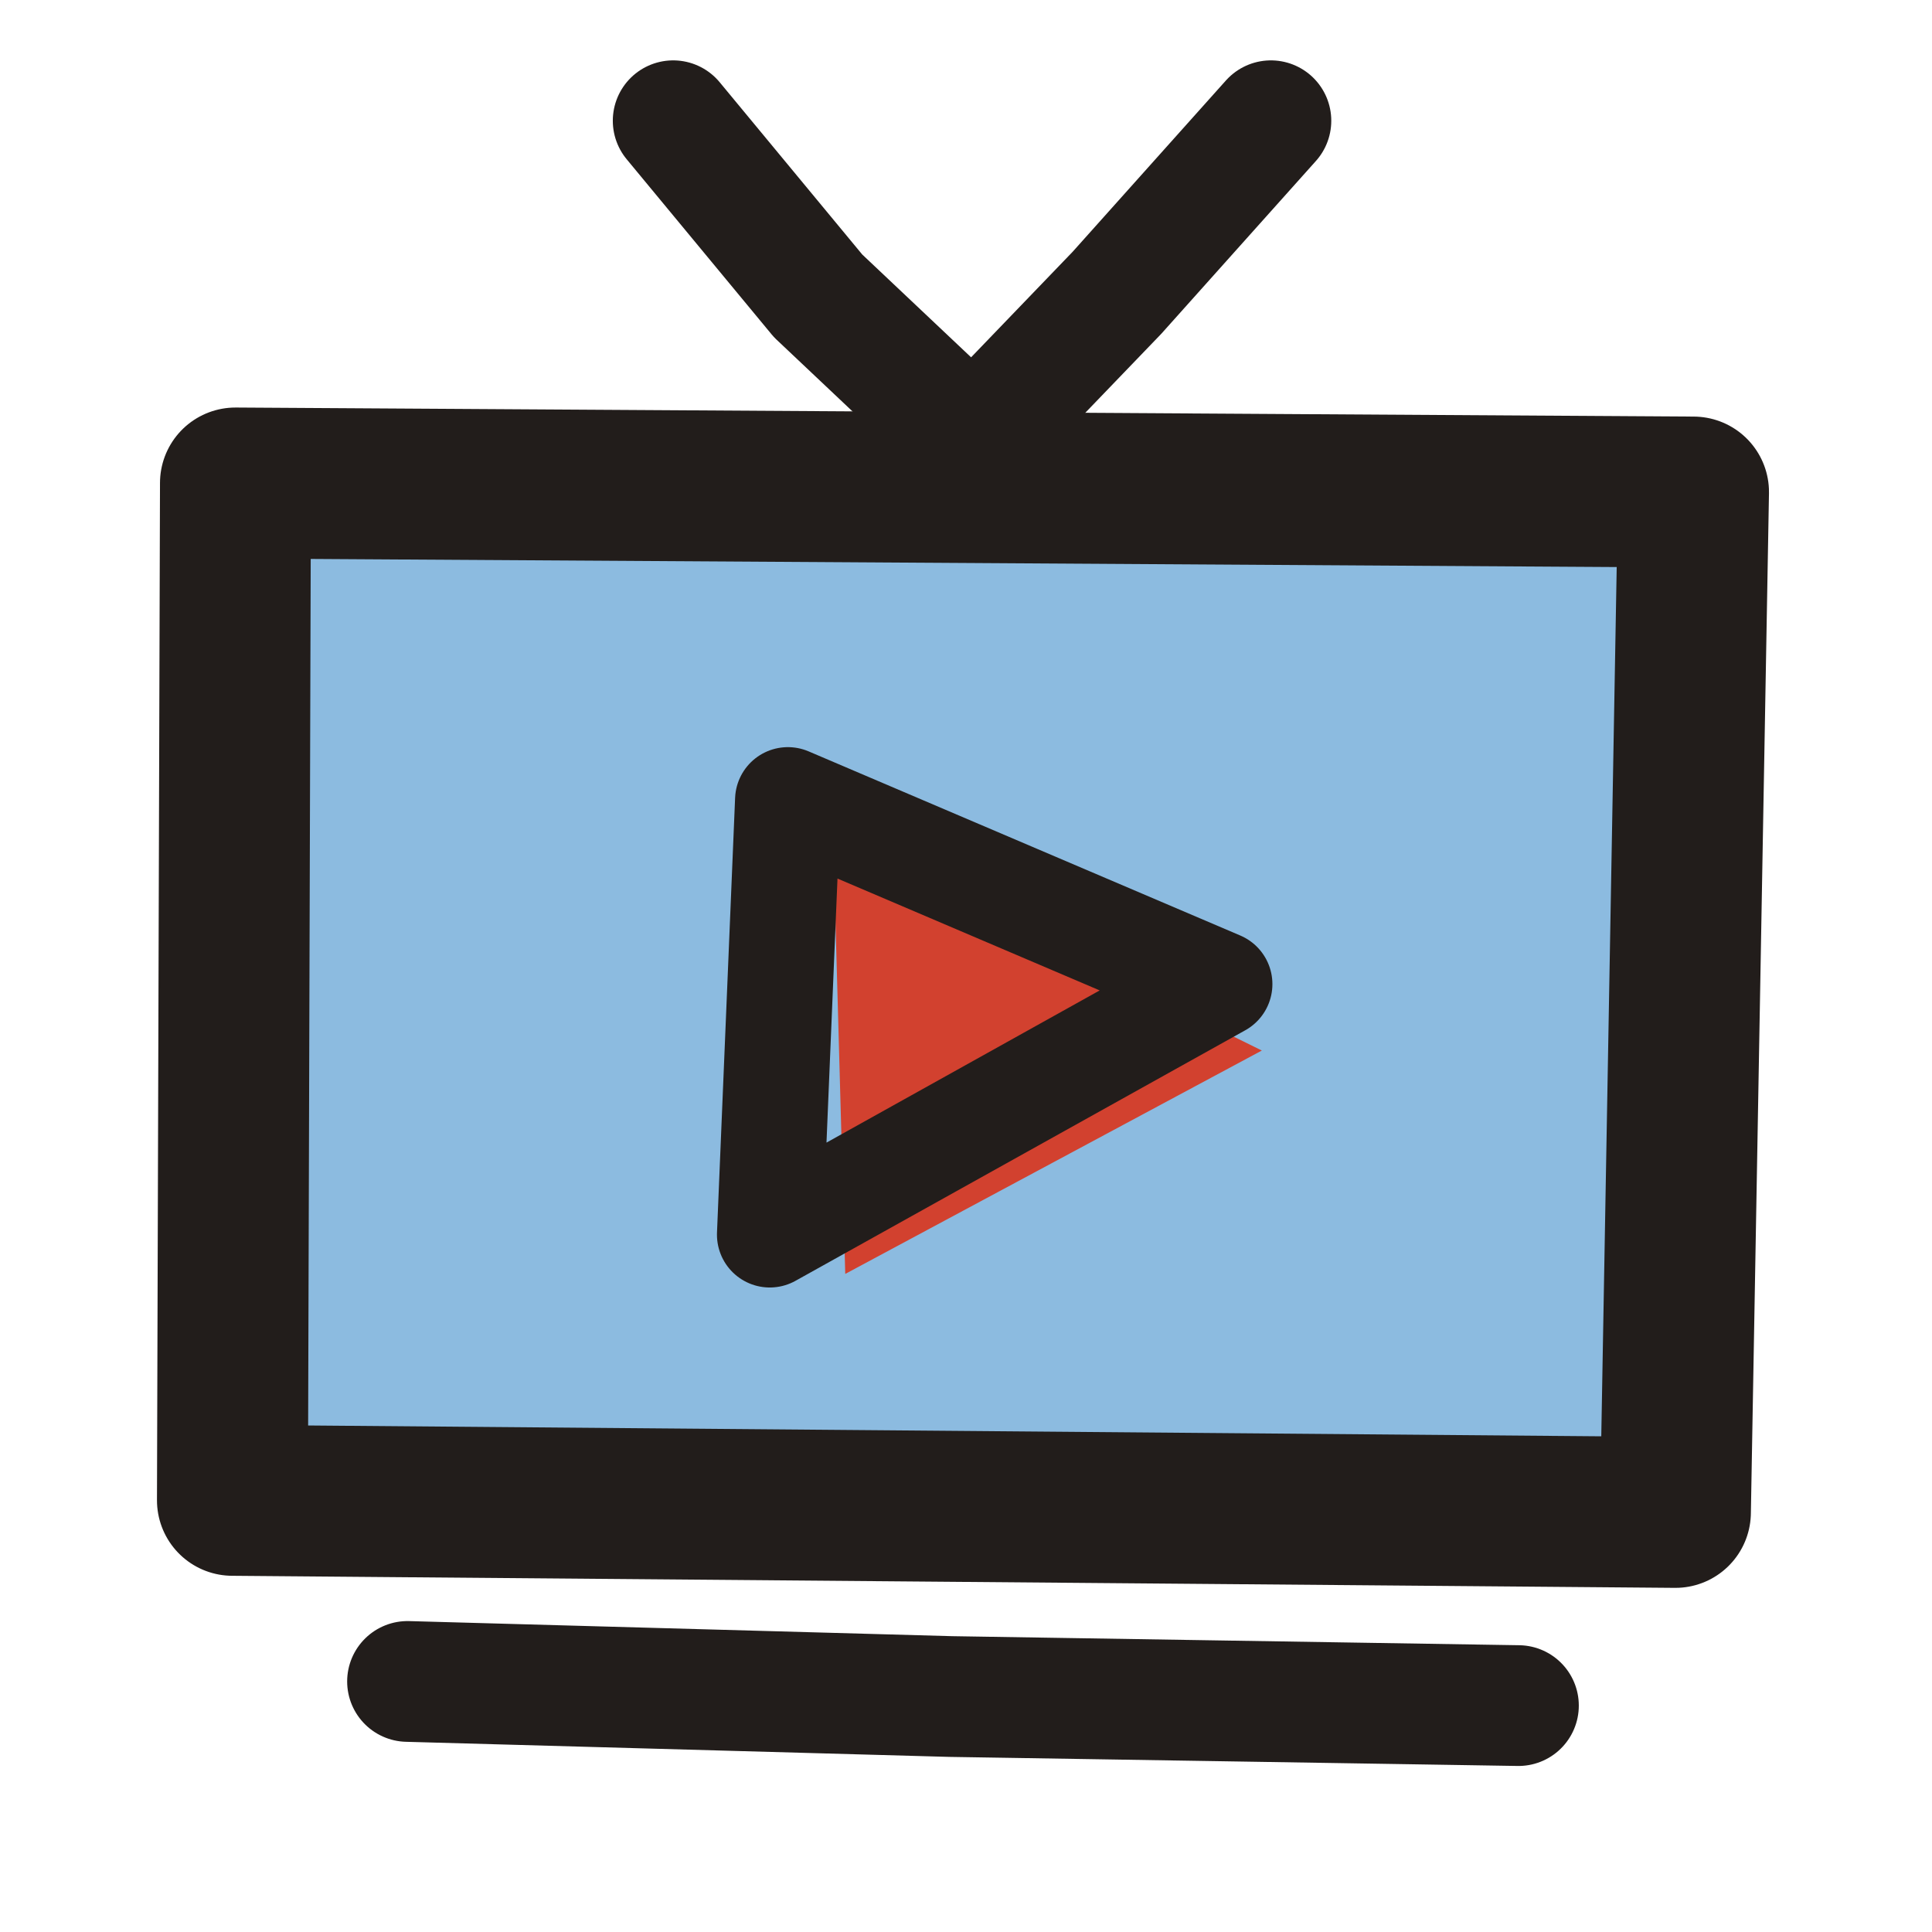
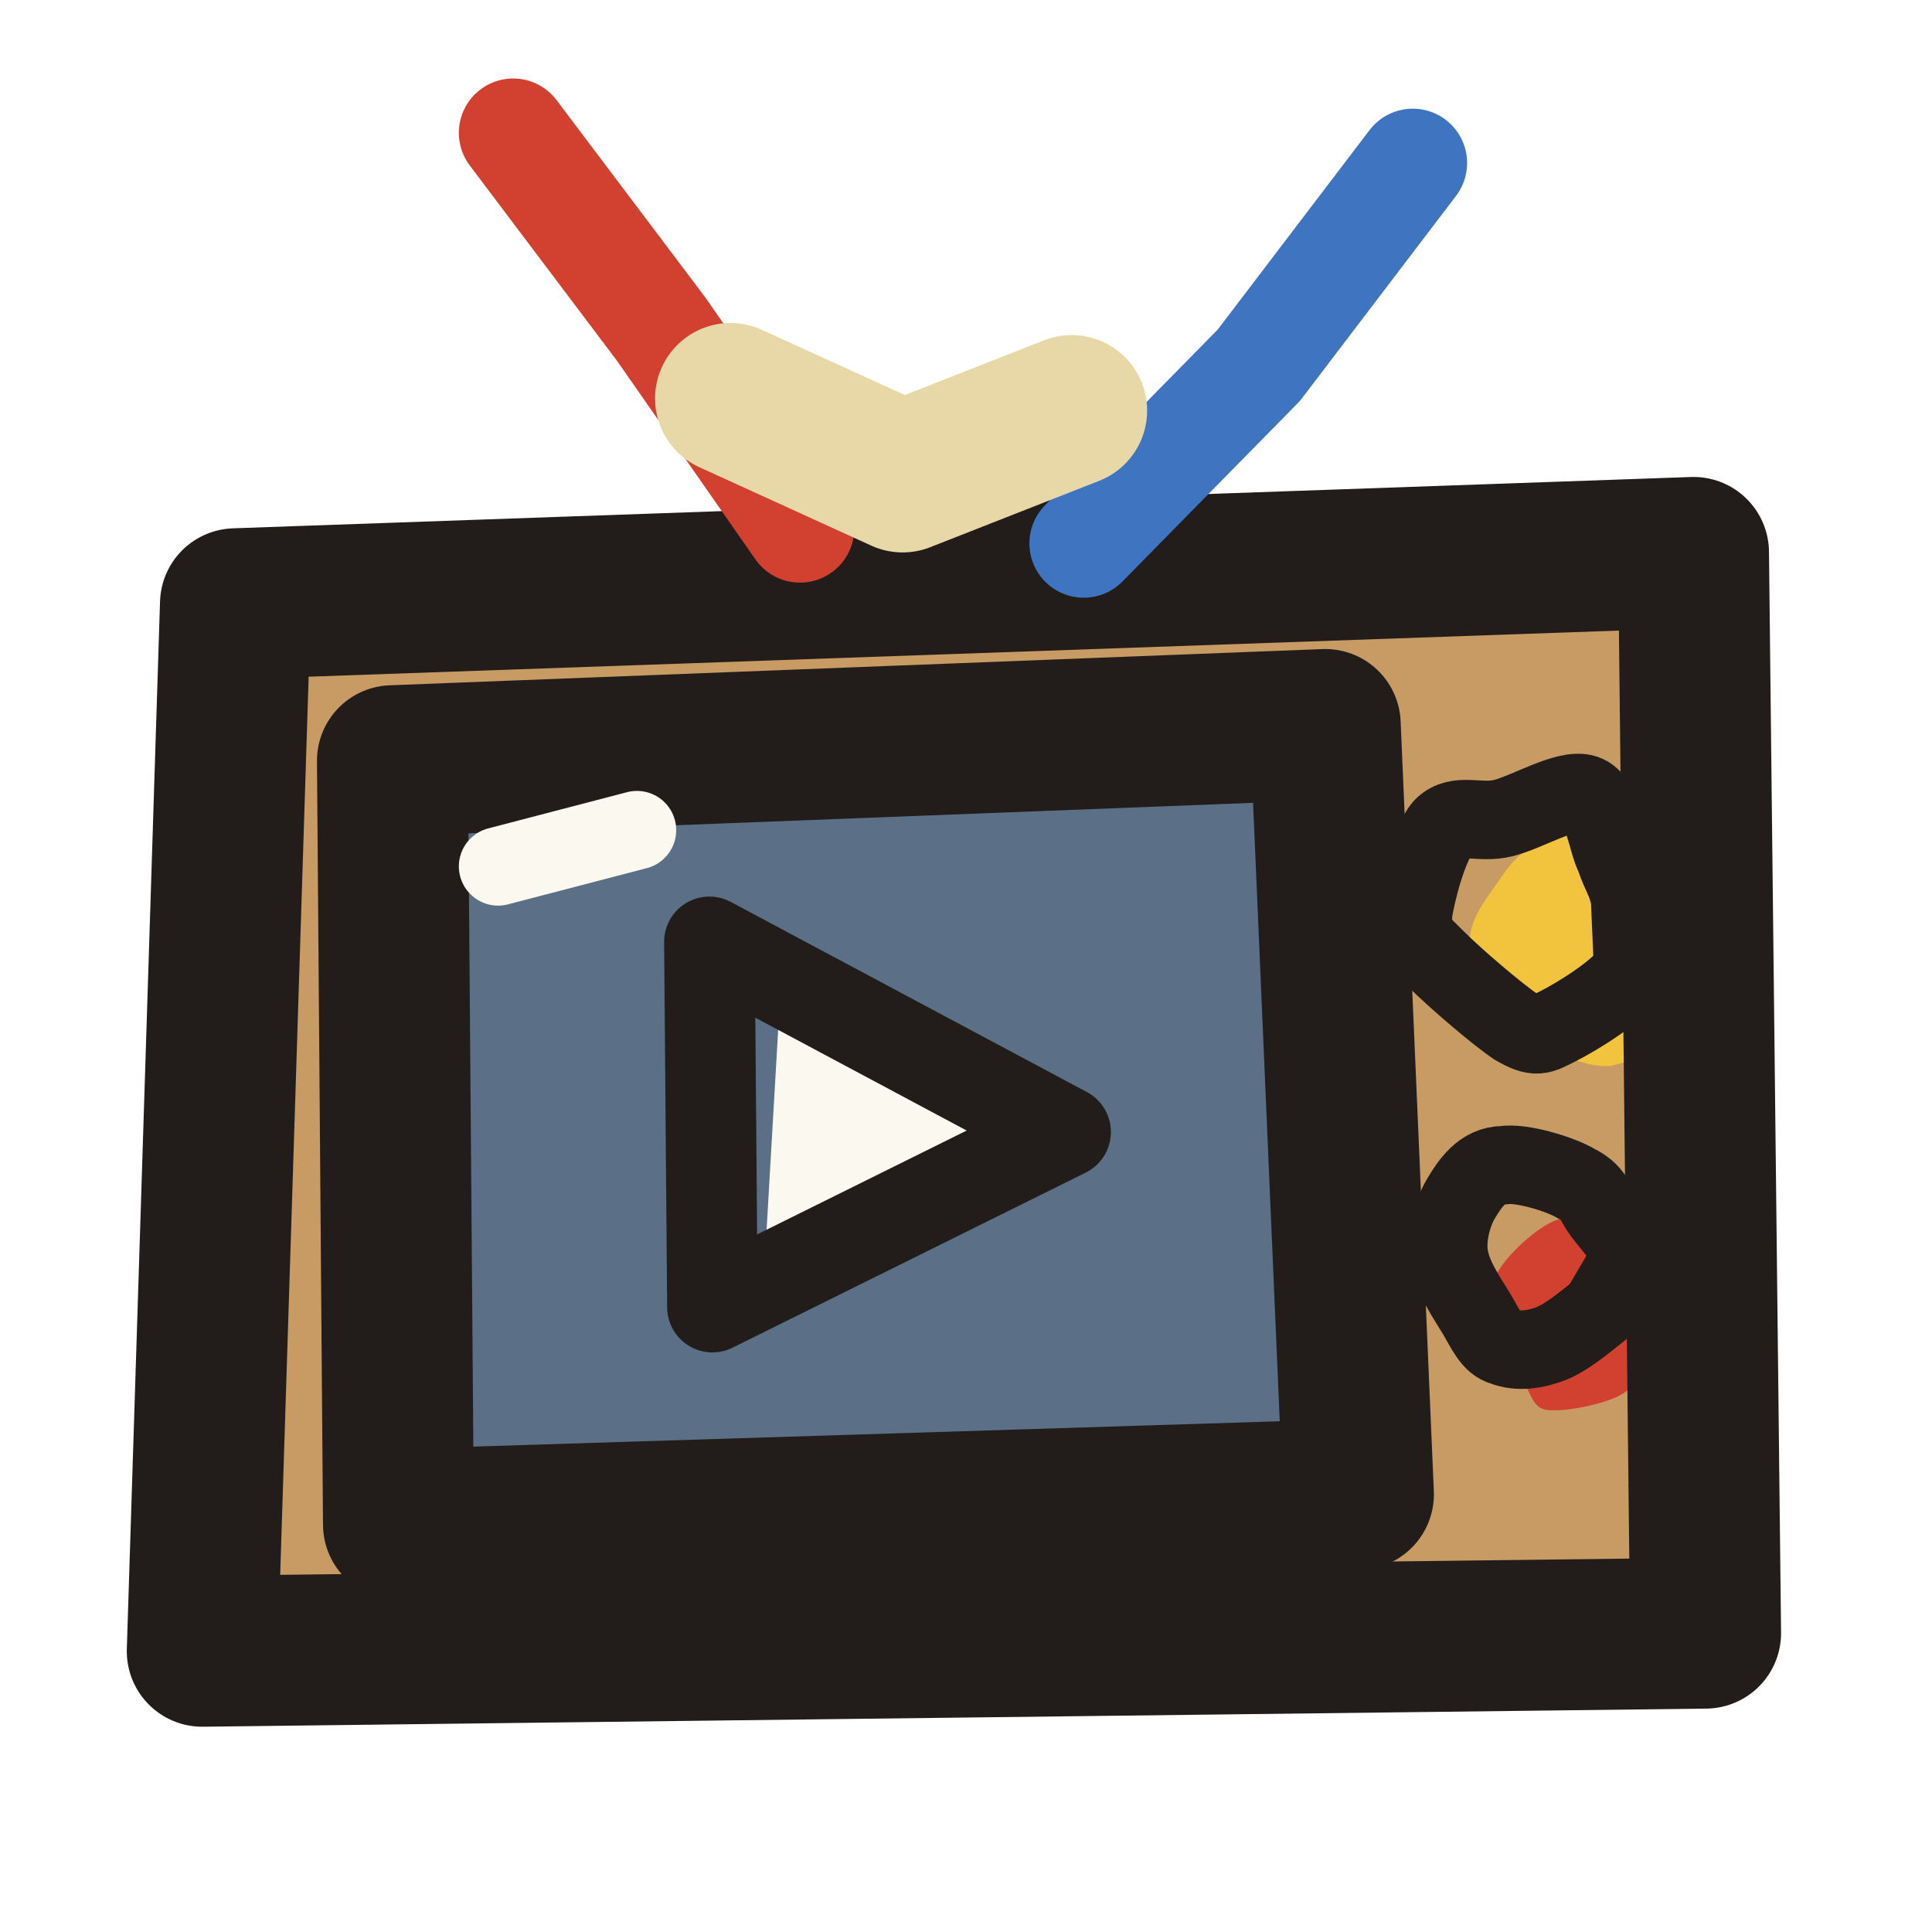
<svg xmlns="http://www.w3.org/2000/svg" width="128" height="128" viewBox="0 0 64 64">
-   <path d="M 9.5 17.1 L 57.1 17.7 L 57.3 51.4 L 9.8 51.5 Z" fill="#8cbbe0" />
-   <path d="M 27.6 27.8 L 41.8 34.8 L 28.0 42.2 Z" fill="#d2412f" />
-   <path d="M 7.8 16.0 L 56.1 16.3 L 55.5 50.1 L 7.7 49.7 Z" fill="none" stroke="#221d1b" stroke-width="5.0" stroke-linecap="round" stroke-linejoin="round" />
-   <path d="M 22.3 4.0 L 27.1 9.8 L 32.5 14.9" fill="none" stroke="#221d1b" stroke-width="4.0" stroke-linecap="round" stroke-linejoin="round" />
-   <path d="M 42.1 4.0 L 37.0 9.7 L 31.9 15.0" fill="none" stroke="#221d1b" stroke-width="4.0" stroke-linecap="round" stroke-linejoin="round" />
-   <path d="M 26.1 26.5 L 40.4 32.6 L 25.5 40.9 Z" fill="none" stroke="#221d1b" stroke-width="3.5" stroke-linecap="round" stroke-linejoin="round" />
-   <path d="M 13.5 55.7 L 31.5 56.2 L 50.3 56.5" fill="none" stroke="#221d1b" stroke-width="4.0" stroke-linecap="round" stroke-linejoin="round" />
+   <path d="M 9.5 21.1 L 57.1 19.7 L 58.3 55.4 L 8.8 56.5 Z" fill="#c89a64" />
+   <path d="M 14.9 26.4 L 45.7 25.7 L 47.0 50.3 L 14.7 51.4 Z" fill="#5b6f86" />
+   <path d="M 25.9 32.0 L 36.2 38.3 L 25.2 44.1 Z" fill="#fbf8ef" />
+   <path d="M 55.9 34.0 C 55.4 34.7 54.2 35.1 53.4 35.3 C 52.7 35.4 51.9 35.0 51.4 34.8 C 50.8 34.6 50.6 34.4 50.2 33.8 C 49.7 33.3 48.7 32.1 48.7 31.3 C 48.6 30.5 49.3 29.7 49.7 29.1 C 50.1 28.5 50.5 28.1 51.2 27.8 C 51.9 27.5 53.2 27.3 53.9 27.5 C 54.7 27.7 55.2 28.6 55.6 29.2 C 56.0 29.8 56.3 30.2 56.4 31.0 Z" fill="#f2c43e" />
+   <path d="M 54.6 44.7 C 54.3 45.2 54.3 45.9 53.7 46.2 C 53.2 46.5 51.8 46.8 51.2 46.7 C 50.7 46.6 50.7 46.0 50.3 45.5 C 50.0 45.0 49.3 44.3 49.2 43.8 C 49.1 43.2 49.3 42.6 49.7 42.0 C 50.1 41.4 51.0 40.6 51.6 40.4 C 52.3 40.2 53.1 40.8 53.6 41.0 C 54.1 41.1 54.4 40.8 54.8 41.3 C 55.1 41.7 55.7 43.0 55.7 43.6 Z" fill="#d2412f" />
+   <path d="M 7.8 20.0 L 56.1 18.3 L 56.5 54.1 L 6.7 54.7 Z" fill="none" stroke="#221d1b" stroke-width="5.0" stroke-linecap="round" stroke-linejoin="round" />
+   <path d="M 13.0 25.2 L 43.9 24.0 L 45.0 49.5 L 13.2 50.5 Z" fill="none" stroke="#221d1b" stroke-width="5.0" stroke-linecap="round" stroke-linejoin="round" />
+   <path d="M 16.5 28.7 L 21.1 27.5" fill="none" stroke="#fbf8ef" stroke-width="2.6" stroke-linecap="round" stroke-linejoin="round" />
+   <path d="M 23.5 31.2 L 35.3 37.5 L 23.6 43.3 Z" fill="none" stroke="#221d1b" stroke-width="3.0" stroke-linecap="round" stroke-linejoin="round" />
+   <path d="M 54.1 32.1 C 53.7 32.8 52.2 33.7 51.6 34.0 C 51.0 34.3 50.9 34.4 50.2 34.0 C 49.6 33.6 48.2 32.4 47.6 31.8 C 47.0 31.2 46.8 31.1 46.8 30.3 C 46.9 29.6 47.3 28.0 47.8 27.4 C 48.3 26.9 49.0 27.3 49.8 27.1 C 50.6 26.9 51.9 26.1 52.5 26.3 C 53.1 26.5 53.2 27.8 53.5 28.4 C 53.7 29.0 53.9 29.2 54.0 29.8 Z" fill="none" stroke="#221d1b" stroke-width="2.6" stroke-linecap="round" stroke-linejoin="round" />
+   <path d="M 53.0 43.4 C 52.5 43.8 51.9 44.3 51.4 44.5 C 50.9 44.7 50.3 44.8 49.8 44.6 C 49.4 44.5 49.2 44.0 48.9 43.5 C 48.6 43.0 48.1 42.3 48.0 41.6 C 47.9 41.0 48.1 40.2 48.4 39.7 C 48.7 39.2 49.1 38.6 49.8 38.6 C 50.4 38.5 51.7 38.9 52.2 39.2 C 52.8 39.5 52.8 39.8 53.1 40.2 C 53.4 40.6 54.0 41.2 54.0 41.7 Z" fill="none" stroke="#221d1b" stroke-width="2.6" stroke-linecap="round" stroke-linejoin="round" />
+   <path d="M 26.5 17.5 L 21.9 10.9 L 17.0 4.4" fill="none" stroke="#d2412f" stroke-width="3.6" stroke-linecap="round" stroke-linejoin="round" />
+   <path d="M 35.9 18.0 L 41.7 12.1 L 46.8 5.4" fill="none" stroke="#3f74c0" stroke-width="3.6" stroke-linecap="round" stroke-linejoin="round" />
+   <path d="M 24.2 13.2 L 29.9 15.8 L 35.5 13.6" fill="none" stroke="#e8d8a8" stroke-width="5.0" stroke-linecap="round" stroke-linejoin="round" />
</svg>
